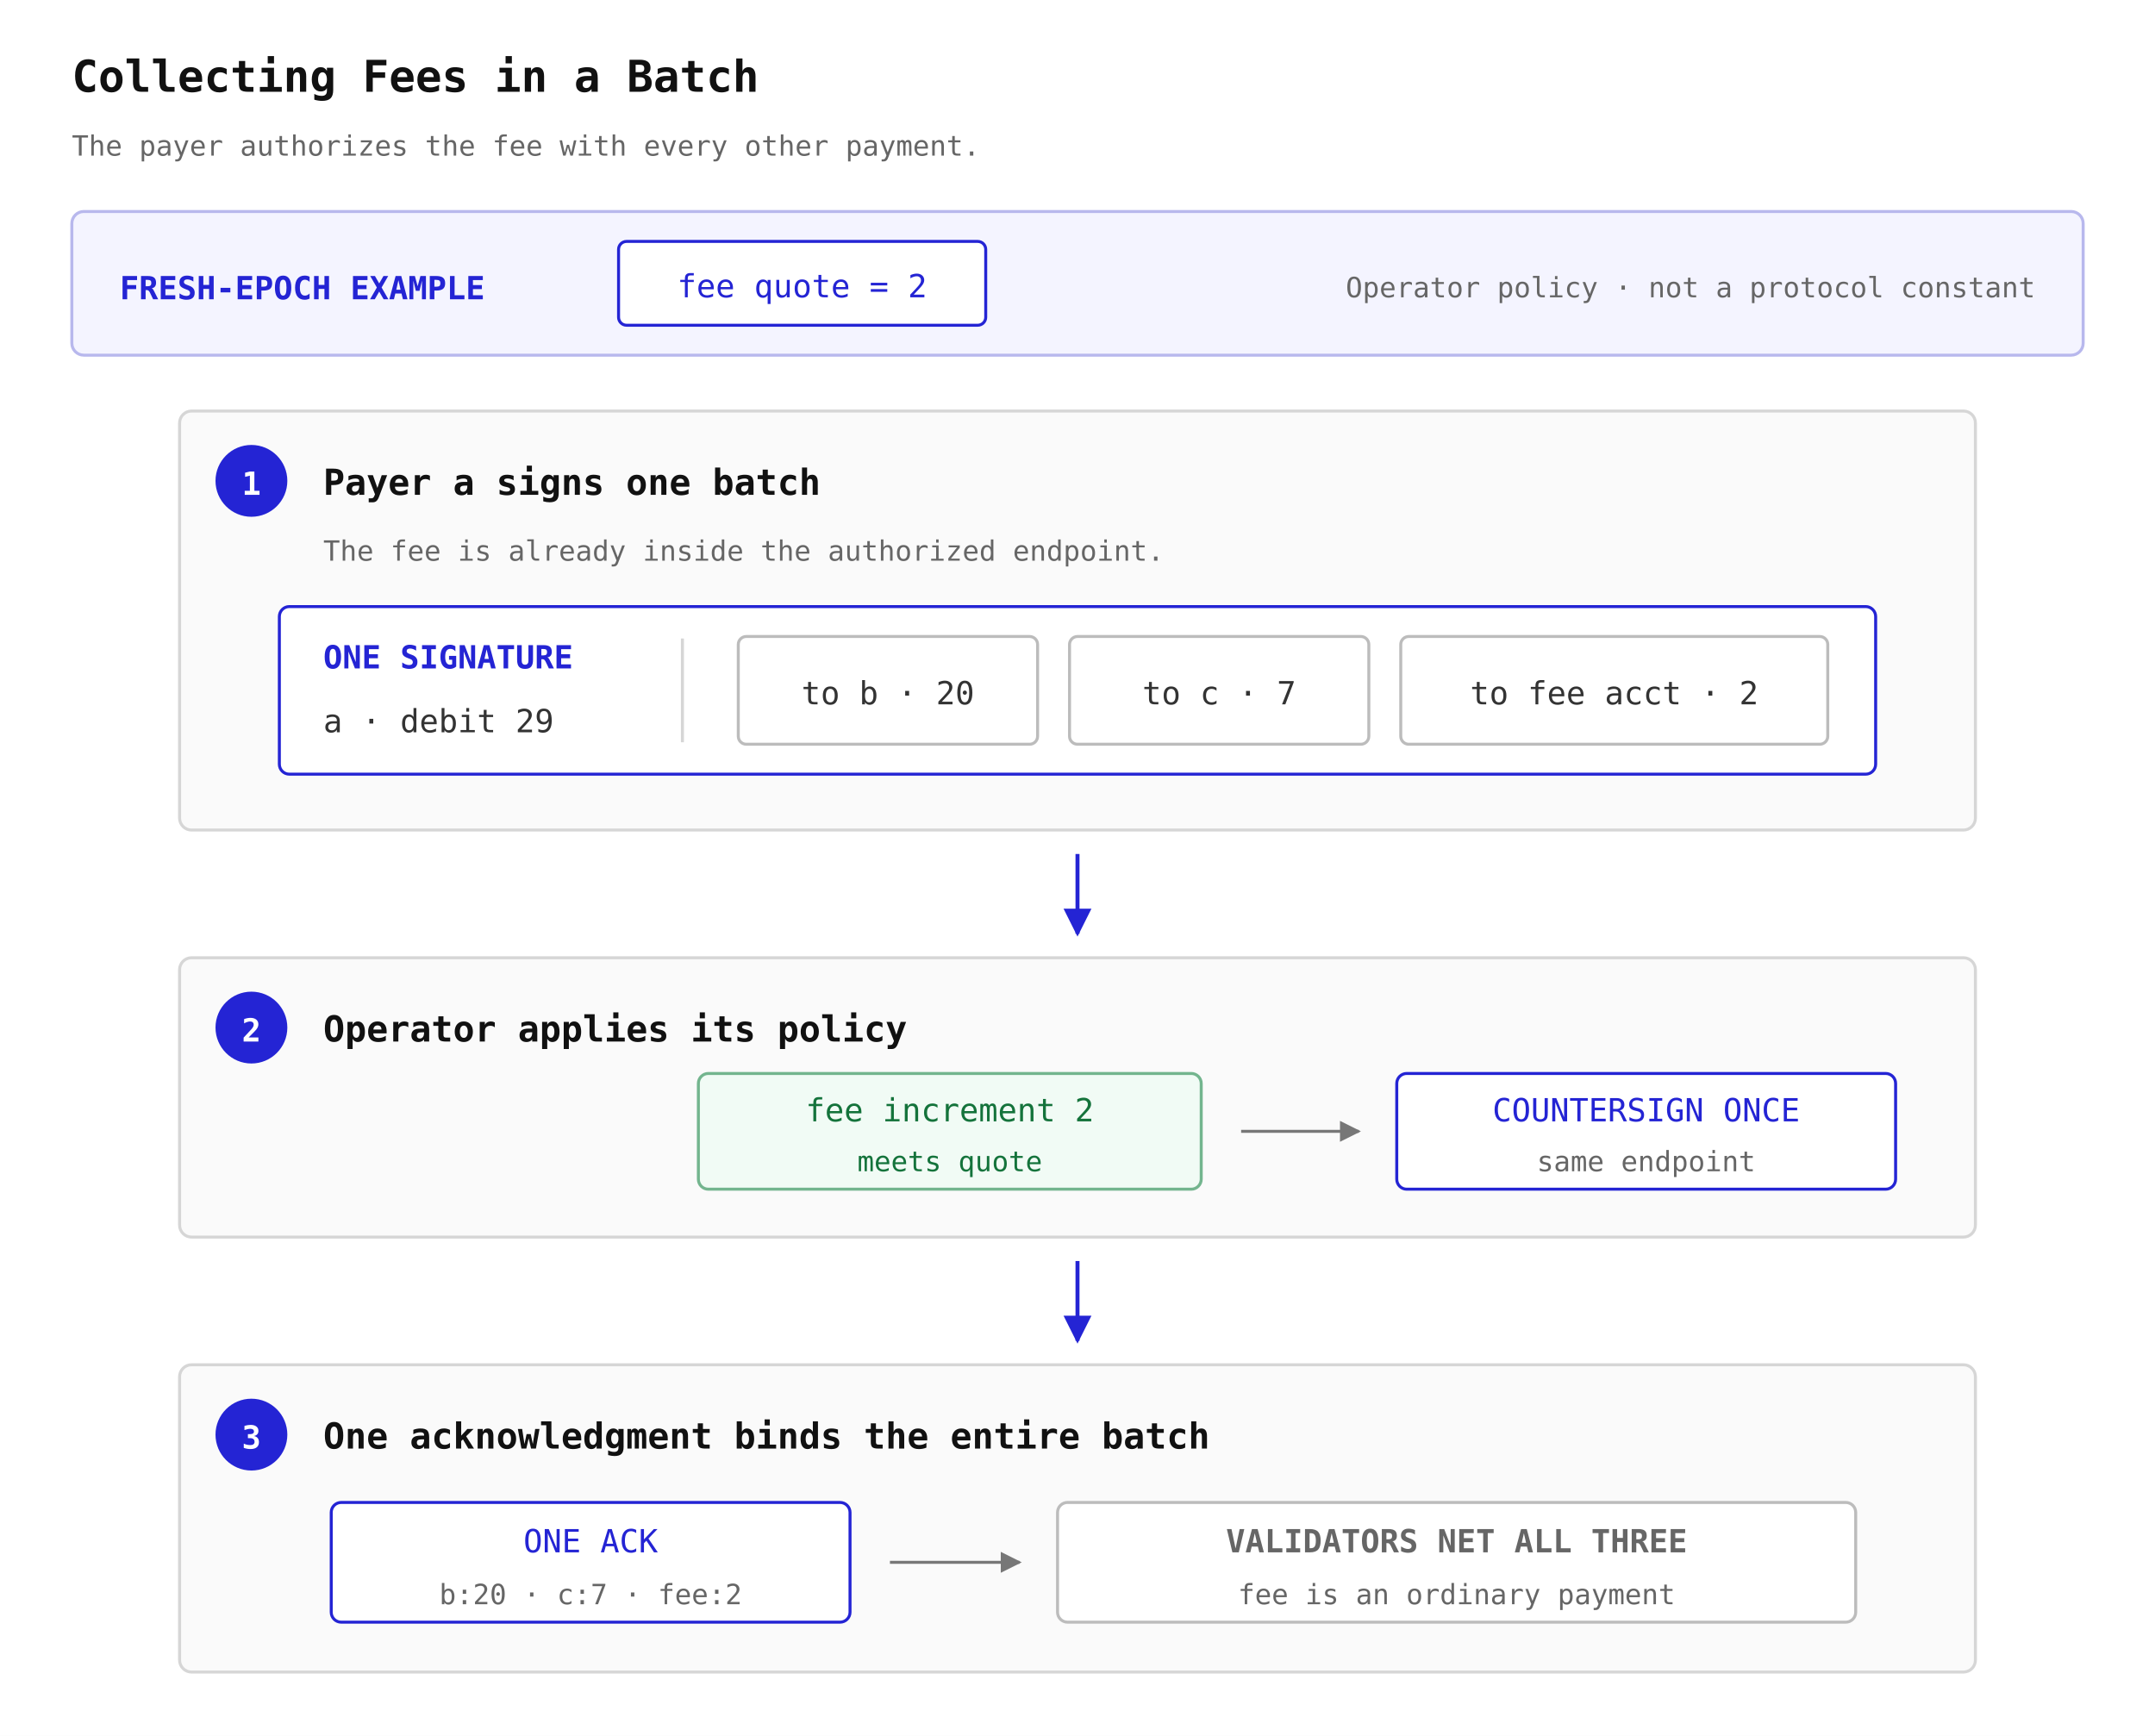
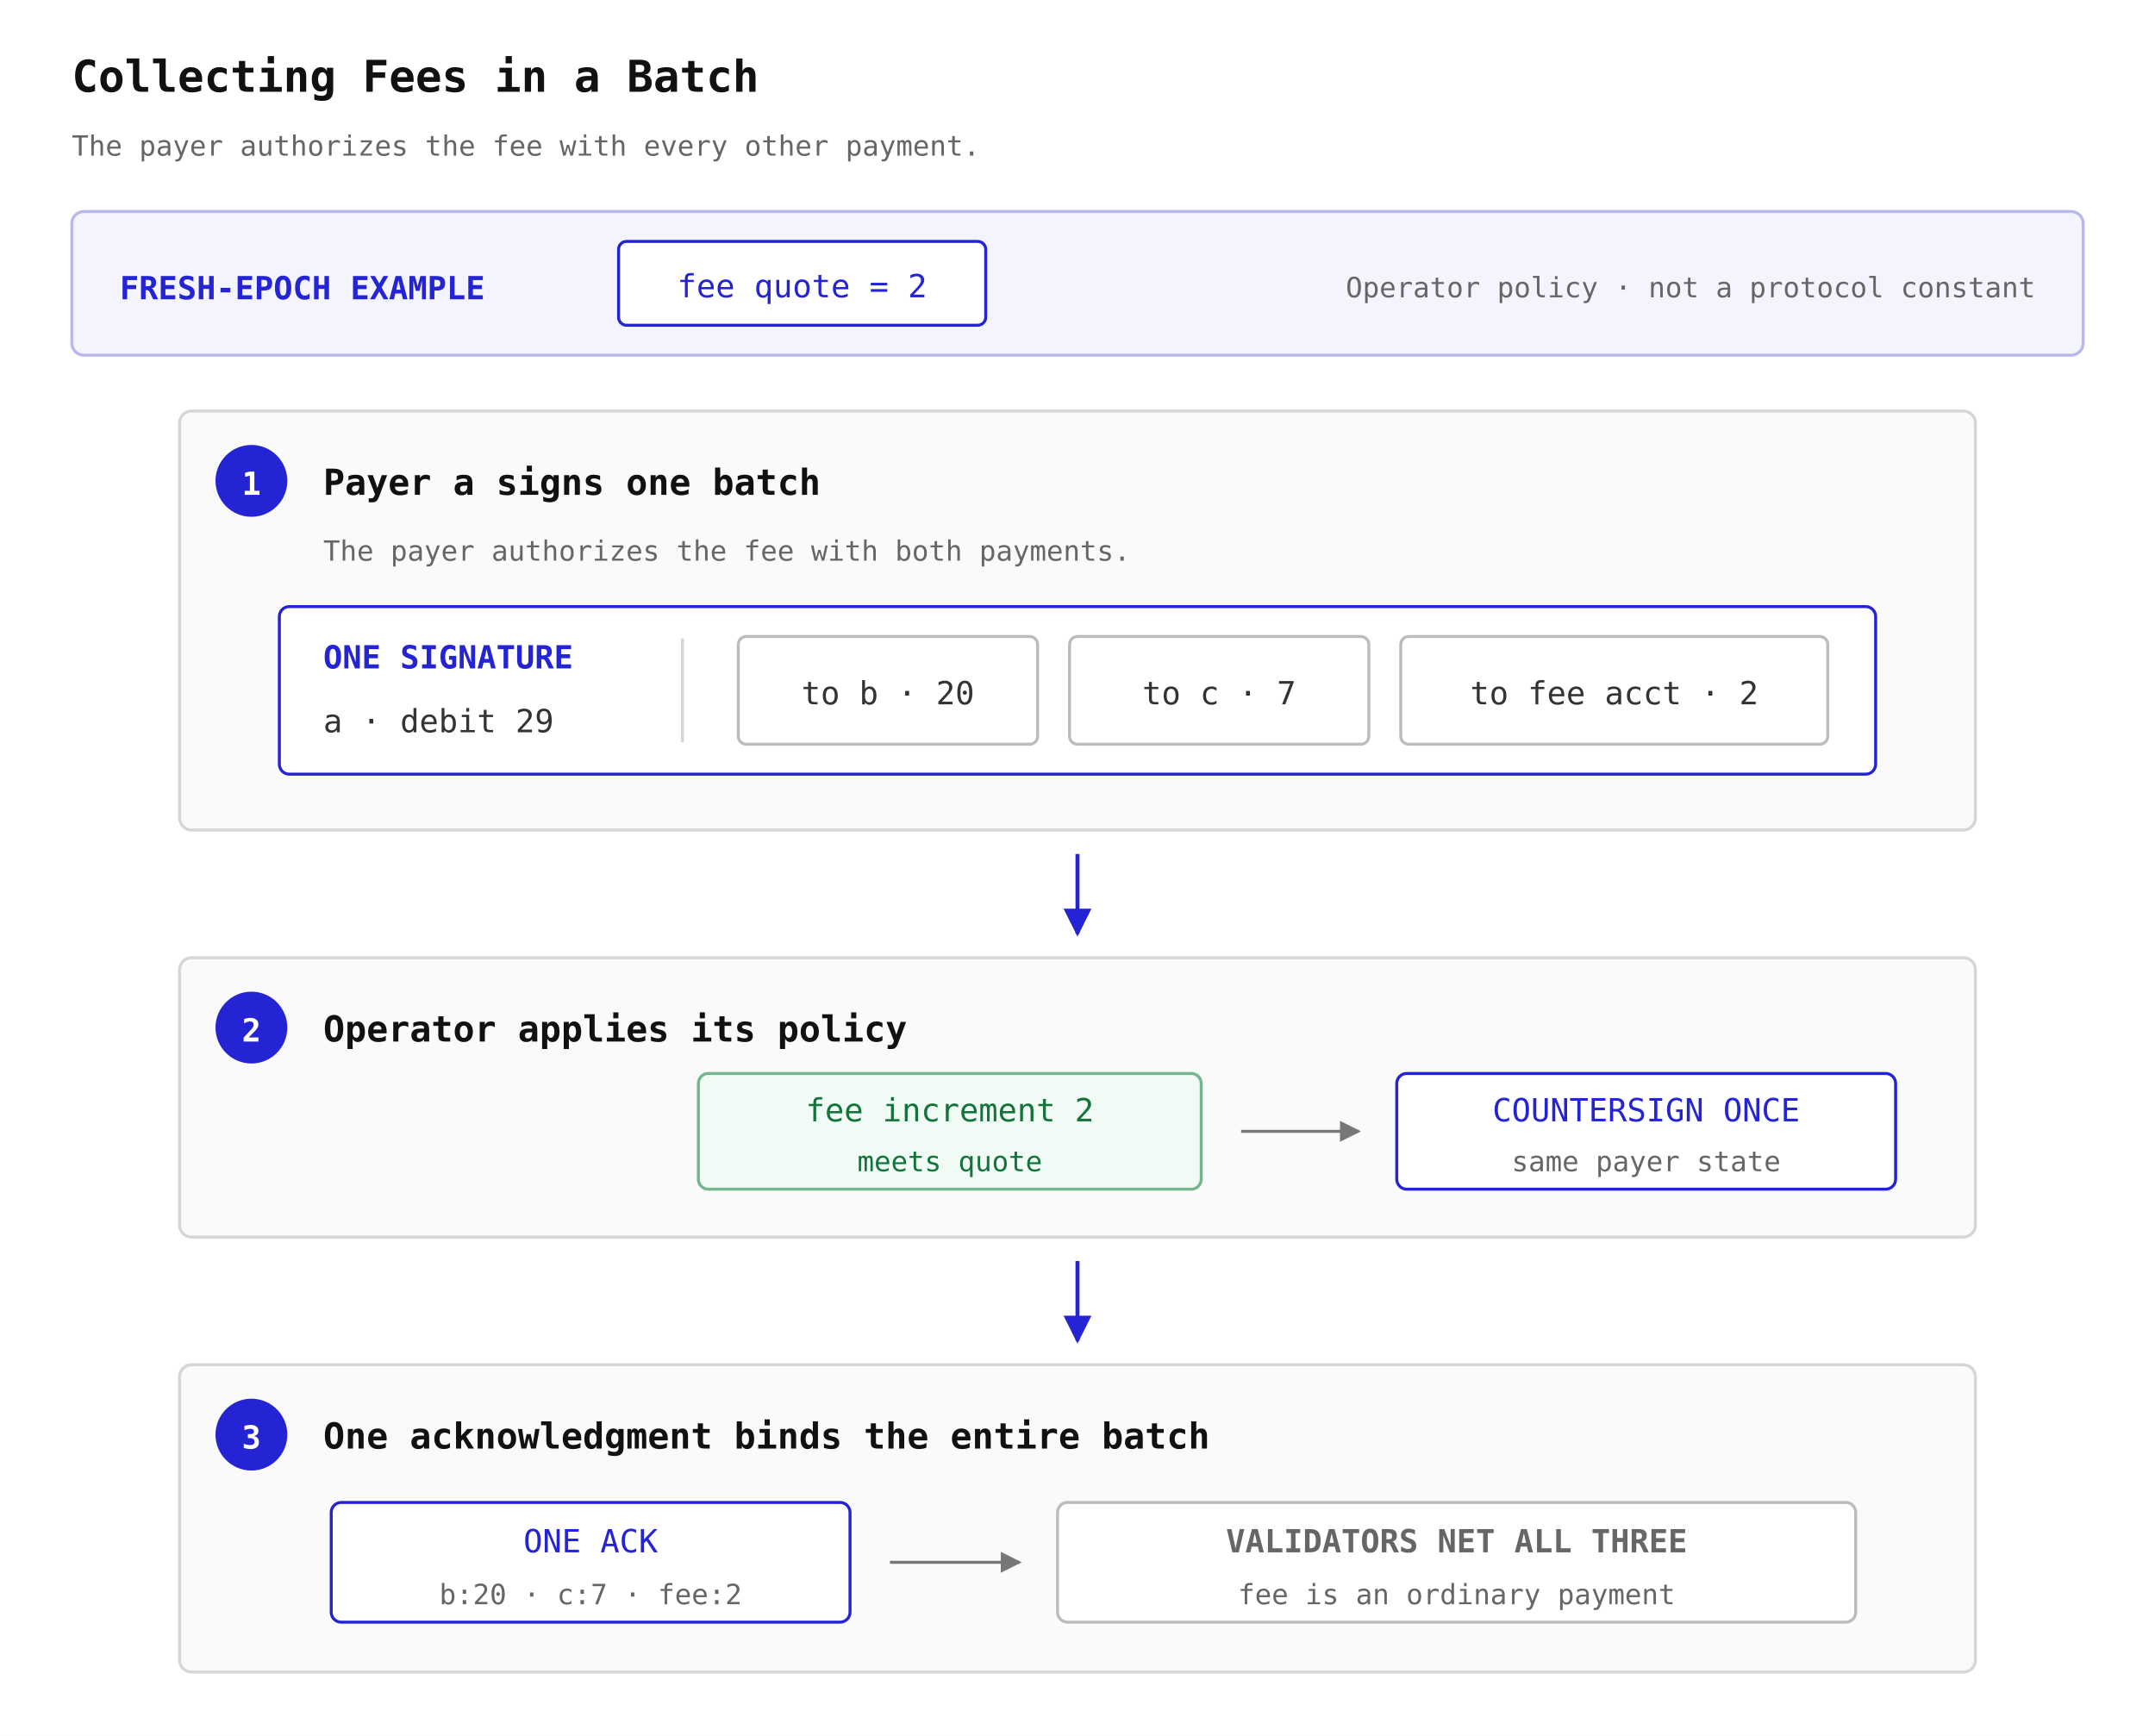
<svg xmlns="http://www.w3.org/2000/svg" viewBox="0 0 1080 870" role="img" aria-labelledby="title description">
  <rect width="1080" height="870" fill="#fff" />
  <style>
    text { font-family: ui-monospace, SFMono-Regular, Menlo, Monaco, Consolas, monospace; }
    .title { font-size: 22px; font-weight: 700; fill: #111; }
    .subtitle { font-size: 14px; fill: #666; }
    .eyebrow { font-size: 16px; font-weight: 700; fill: #666; }
    .heading { font-size: 18px; font-weight: 700; fill: #111; }
    .label { font-size: 16px; fill: #333; }
    .note { font-size: 14px; fill: #666; }
    .center { text-anchor: middle; }
    .right { text-anchor: end; }
    .blue { fill: #2424d4; }
    .green { fill: #14733b; }
    .quote { fill: #f4f4ff; stroke: #b8b8ed; stroke-width: 1.5; }
    .step { fill: #fafafa; stroke: #d6d6d6; stroke-width: 1.5; }
    .record { fill: #fff; stroke: #bcbcbc; stroke-width: 1.5; }
    .selected { fill: #fff; stroke: #2424d4; stroke-width: 1.5; }
    .accepted { fill: #f1fbf5; stroke: #73b58e; stroke-width: 1.5; }
    .number { fill: #2424d4; }
    .number-text { font-size: 16px; font-weight: 700; fill: #fff; text-anchor: middle; }
    .flow { fill: none; stroke: #2424d4; stroke-width: 2; marker-end: url(#arrow); }
    .thin-flow { fill: none; stroke: #777; stroke-width: 1.5; marker-end: url(#gray-arrow); }
    .rule { stroke: #d6d6d6; stroke-width: 1.5; }
  </style>
  <defs>
    <marker id="arrow" viewBox="0 0 10 10" refX="9" refY="5" markerWidth="7" markerHeight="7" orient="auto">
      <path d="M0 0 L10 5 L0 10 z" fill="#2424d4" />
    </marker>
    <marker id="gray-arrow" viewBox="0 0 10 10" refX="9" refY="5" markerWidth="7" markerHeight="7" orient="auto">
      <path d="M0 0 L10 5 L0 10 z" fill="#777" />
    </marker>
  </defs>
  <text class="title" x="36" y="46">Collecting Fees in a Batch</text>
  <text class="subtitle" x="36" y="78">The payer authorizes the fee with every other payment.</text>
  <rect class="quote" x="36" y="106" width="1008" height="72" rx="6" />
  <text class="eyebrow blue" x="60" y="150">FRESH-EPOCH EXAMPLE</text>
  <rect class="selected" x="310" y="121" width="184" height="42" rx="4" />
  <text class="label center blue" x="402" y="149">fee quote = 2</text>
  <text class="note right" x="1020" y="149">Operator policy · not a protocol constant</text>
  <rect class="step" x="90" y="206" width="900" height="210" rx="6" />
  <circle class="number" cx="126" cy="241" r="18" />
  <text class="number-text" x="126" y="248">1</text>
  <text class="heading" x="162" y="248">Payer a signs one batch</text>
-   <text class="note" x="162" y="281">The fee is already inside the authorized endpoint.</text>
+   <text class="note" x="162" y="281">The payer authorizes the fee with both payments.</text>
  <rect class="selected" x="140" y="304" width="800" height="84" rx="5" />
  <text class="eyebrow blue" x="162" y="335">ONE SIGNATURE</text>
  <text class="label" x="162" y="367">a · debit 29</text>
  <path class="rule" d="M342 320 V372" />
  <rect class="record" x="370" y="319" width="150" height="54" rx="4" />
  <text class="label center" x="445" y="353">to b · 20</text>
  <rect class="record" x="536" y="319" width="150" height="54" rx="4" />
  <text class="label center" x="611" y="353">to c · 7</text>
  <rect class="record" x="702" y="319" width="214" height="54" rx="4" />
  <text class="label center" x="809" y="353">to fee acct · 2</text>
  <path class="flow" d="M540 428 V468" />
  <rect class="step" x="90" y="480" width="900" height="140" rx="6" />
  <circle class="number" cx="126" cy="515" r="18" />
  <text class="number-text" x="126" y="522">2</text>
  <text class="heading" x="162" y="522">Operator applies its policy</text>
  <rect class="accepted" x="350" y="538" width="252" height="58" rx="5" />
  <text class="label center green" x="476" y="562">fee increment 2</text>
  <text class="note center green" x="476" y="587">meets quote</text>
  <path class="thin-flow" d="M622 567 H681" />
  <rect class="selected" x="700" y="538" width="250" height="58" rx="5" />
  <text class="label center blue" x="825" y="562">COUNTERSIGN ONCE</text>
-   <text class="note center" x="825" y="587">same endpoint</text>
+   <text class="note center" x="825" y="587">same payer state</text>
  <path class="flow" d="M540 632 V672" />
  <rect class="step" x="90" y="684" width="900" height="154" rx="6" />
  <circle class="number" cx="126" cy="719" r="18" />
  <text class="number-text" x="126" y="726">3</text>
  <text class="heading" x="162" y="726">One acknowledgment binds the entire batch</text>
  <rect class="selected" x="166" y="753" width="260" height="60" rx="5" />
  <text class="label center blue" x="296" y="778">ONE ACK</text>
  <text class="note center" x="296" y="804">b:20 · c:7 · fee:2</text>
  <path class="thin-flow" d="M446 783 H511" />
  <rect class="record" x="530" y="753" width="400" height="60" rx="5" />
  <text class="eyebrow center" x="730" y="778">VALIDATORS NET ALL THREE</text>
  <text class="note center" x="730" y="804">fee is an ordinary payment</text>
</svg>
